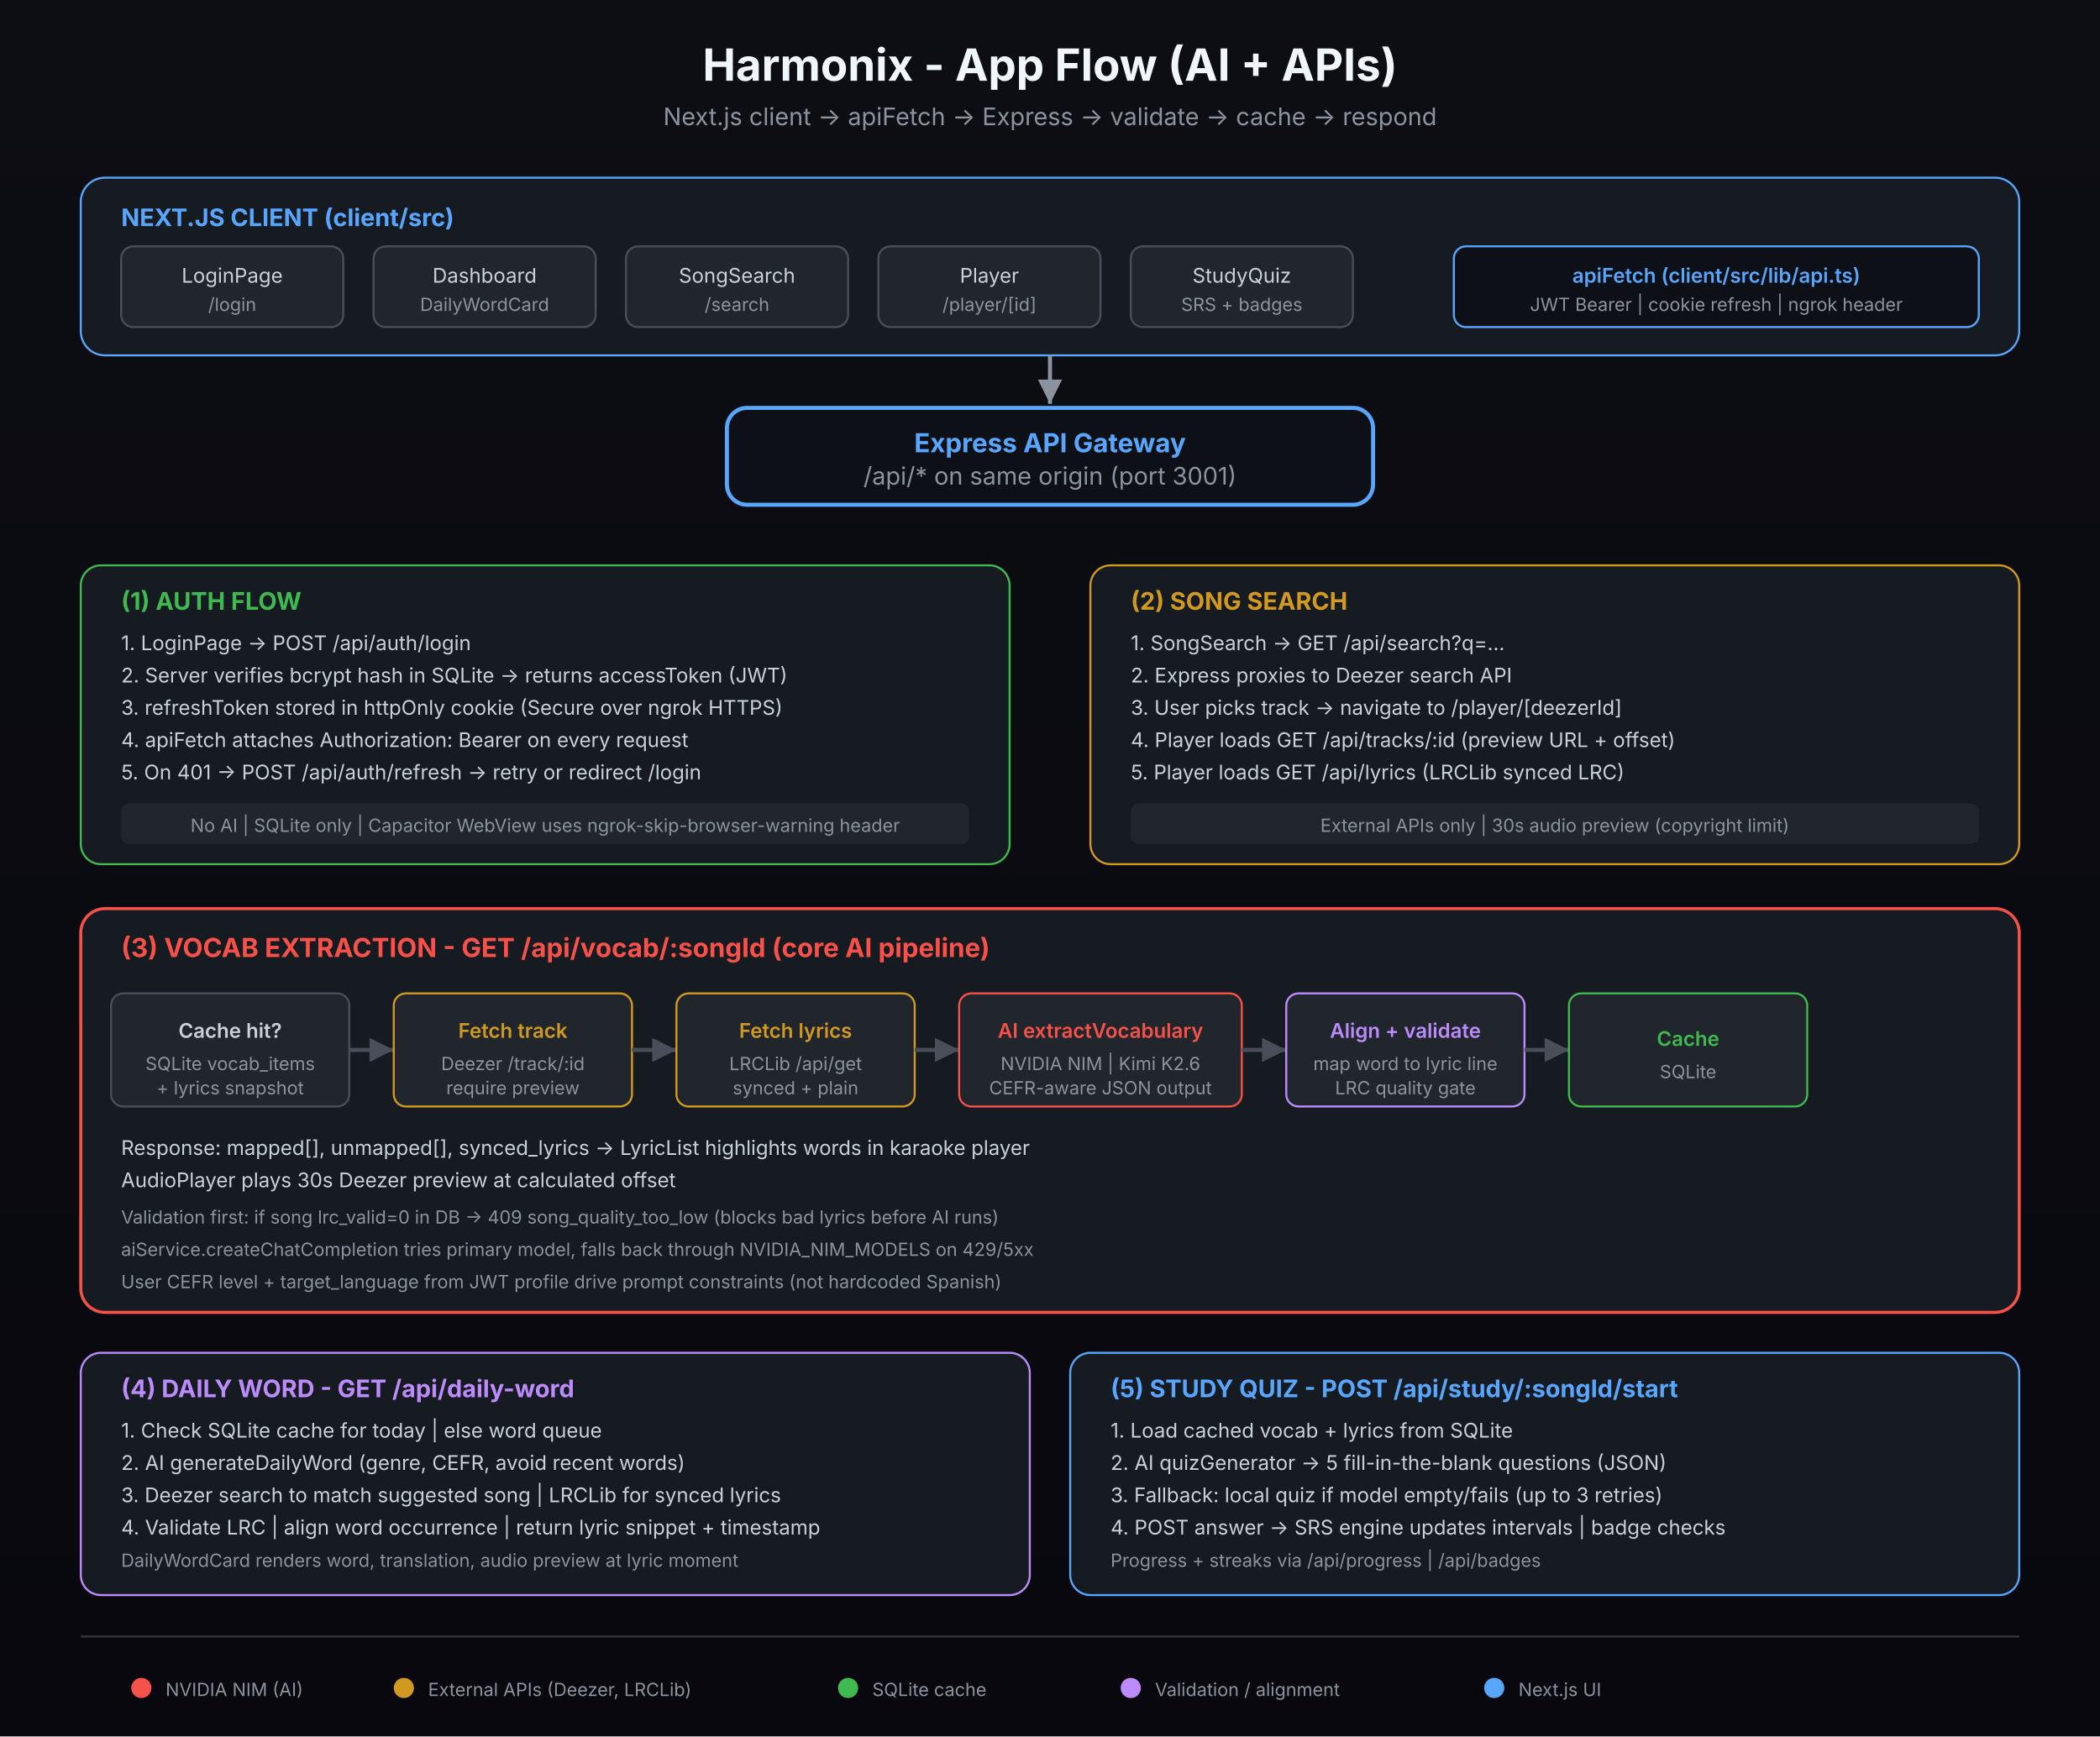
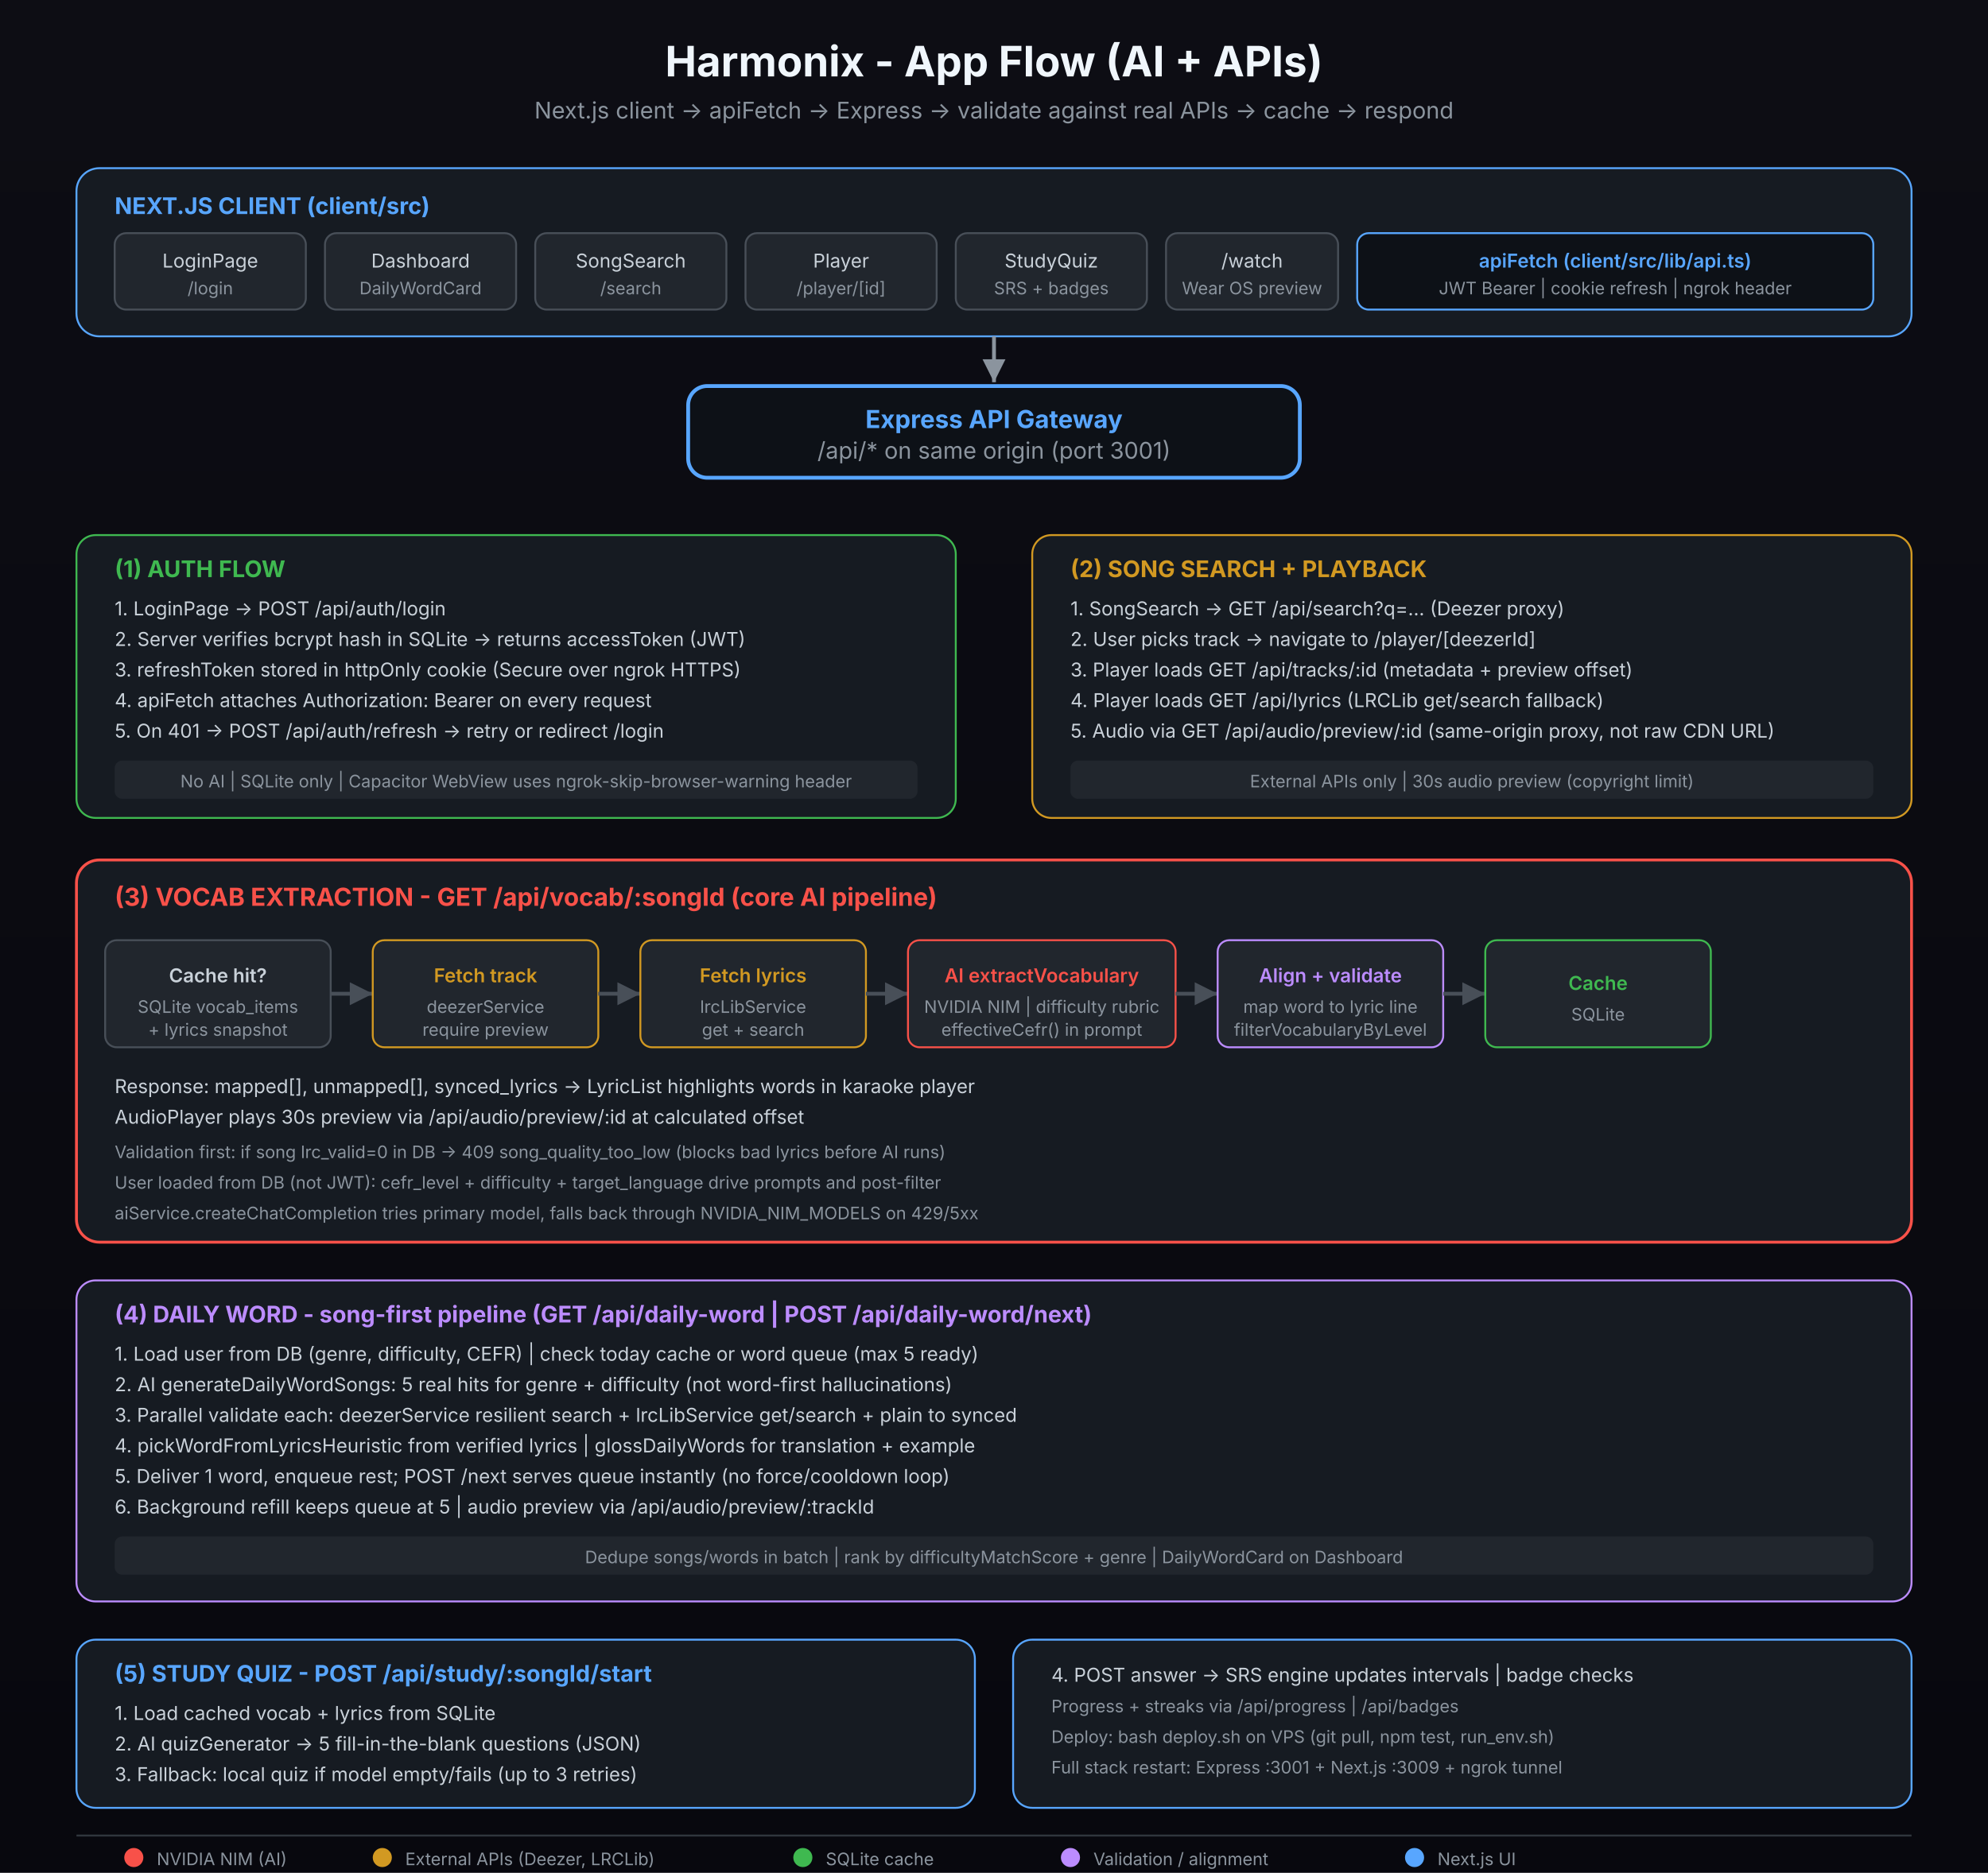
- <svg xmlns="http://www.w3.org/2000/svg" viewBox="0 0 1040 860">
+ <svg xmlns="http://www.w3.org/2000/svg" viewBox="0 0 1040 980">
  <defs>
    <linearGradient id="bg2" x1="0" y1="0" x2="0" y2="1">
      <stop offset="0%" stop-color="#0d0d14" />
      <stop offset="100%" stop-color="#08080e" />
    </linearGradient>
    <marker id="arrow2" markerWidth="8" markerHeight="8" refX="6" refY="3" orient="auto">
      <path d="M0,0 L6,3 L0,6 Z" fill="#8b949e" />
    </marker>
    <marker id="arrowFlow" markerWidth="8" markerHeight="8" refX="6" refY="3" orient="auto">
      <path d="M0,0 L6,3 L0,6 Z" fill="#484f58" />
    </marker>
    <style type="text/css">
      text { font-family: system-ui, -apple-system, 'Segoe UI', sans-serif; }
      .title { fill: #f0f6fc; font-size: 22px; font-weight: 700; }
      .subtitle { fill: #8b949e; font-size: 12px; }
      .body { fill: #c9d1d9; font-size: 10px; }
      .small { fill: #8b949e; font-size: 9px; }
    </style>
  </defs>
-   <rect width="1040" height="860" fill="url(#bg2)" />
+   <rect width="1040" height="980" fill="url(#bg2)" />
  <text class="title" x="520" y="40" text-anchor="middle">Harmonix - App Flow (AI + APIs)</text>
-   <text class="subtitle" x="520" y="62" text-anchor="middle">Next.js client -&gt; apiFetch -&gt; Express -&gt; validate -&gt; cache -&gt; respond</text>
+   <text class="subtitle" x="520" y="62" text-anchor="middle">Next.js client -&gt; apiFetch -&gt; Express -&gt; validate against real APIs -&gt; cache -&gt; respond</text>
  <rect x="40" y="88" width="960" height="88" rx="12" fill="#161b22" stroke="#58a6ff" />
  <text x="60" y="112" fill="#58a6ff" font-size="12" font-weight="700">NEXT.JS CLIENT (client/src)</text>
-   <rect x="60" y="122" width="110" height="40" rx="6" fill="#21262d" stroke="#484f58" />
-   <text class="body" x="115" y="140" text-anchor="middle">LoginPage</text>
-   <text class="small" x="115" y="154" text-anchor="middle">/login</text>
-   <rect x="185" y="122" width="110" height="40" rx="6" fill="#21262d" stroke="#484f58" />
-   <text class="body" x="240" y="140" text-anchor="middle">Dashboard</text>
-   <text class="small" x="240" y="154" text-anchor="middle">DailyWordCard</text>
-   <rect x="310" y="122" width="110" height="40" rx="6" fill="#21262d" stroke="#484f58" />
-   <text class="body" x="365" y="140" text-anchor="middle">SongSearch</text>
-   <text class="small" x="365" y="154" text-anchor="middle">/search</text>
-   <rect x="435" y="122" width="110" height="40" rx="6" fill="#21262d" stroke="#484f58" />
-   <text class="body" x="490" y="140" text-anchor="middle">Player</text>
-   <text class="small" x="490" y="154" text-anchor="middle">/player/[id]</text>
-   <rect x="560" y="122" width="110" height="40" rx="6" fill="#21262d" stroke="#484f58" />
-   <text class="body" x="615" y="140" text-anchor="middle">StudyQuiz</text>
-   <text class="small" x="615" y="154" text-anchor="middle">SRS + badges</text>
-   <rect x="720" y="122" width="260" height="40" rx="6" fill="#0d1117" stroke="#58a6ff" />
-   <text x="850" y="140" fill="#58a6ff" font-size="10" text-anchor="middle" font-weight="600">apiFetch (client/src/lib/api.ts)</text>
-   <text class="small" x="850" y="154" text-anchor="middle">JWT Bearer | cookie refresh | ngrok header</text>
+   <rect x="60" y="122" width="100" height="40" rx="6" fill="#21262d" stroke="#484f58" />
+   <text class="body" x="110" y="140" text-anchor="middle">LoginPage</text>
+   <text class="small" x="110" y="154" text-anchor="middle">/login</text>
+   <rect x="170" y="122" width="100" height="40" rx="6" fill="#21262d" stroke="#484f58" />
+   <text class="body" x="220" y="140" text-anchor="middle">Dashboard</text>
+   <text class="small" x="220" y="154" text-anchor="middle">DailyWordCard</text>
+   <rect x="280" y="122" width="100" height="40" rx="6" fill="#21262d" stroke="#484f58" />
+   <text class="body" x="330" y="140" text-anchor="middle">SongSearch</text>
+   <text class="small" x="330" y="154" text-anchor="middle">/search</text>
+   <rect x="390" y="122" width="100" height="40" rx="6" fill="#21262d" stroke="#484f58" />
+   <text class="body" x="440" y="140" text-anchor="middle">Player</text>
+   <text class="small" x="440" y="154" text-anchor="middle">/player/[id]</text>
+   <rect x="500" y="122" width="100" height="40" rx="6" fill="#21262d" stroke="#484f58" />
+   <text class="body" x="550" y="140" text-anchor="middle">StudyQuiz</text>
+   <text class="small" x="550" y="154" text-anchor="middle">SRS + badges</text>
+   <rect x="610" y="122" width="90" height="40" rx="6" fill="#21262d" stroke="#484f58" />
+   <text class="body" x="655" y="140" text-anchor="middle">/watch</text>
+   <text class="small" x="655" y="154" text-anchor="middle">Wear OS preview</text>
+   <rect x="710" y="122" width="270" height="40" rx="6" fill="#0d1117" stroke="#58a6ff" />
+   <text x="845" y="140" fill="#58a6ff" font-size="10" text-anchor="middle" font-weight="600">apiFetch (client/src/lib/api.ts)</text>
+   <text class="small" x="845" y="154" text-anchor="middle">JWT Bearer | cookie refresh | ngrok header</text>
  <line x1="520" y1="176" x2="520" y2="200" stroke="#8b949e" stroke-width="2" marker-end="url(#arrow2)" />
  <rect x="360" y="202" width="320" height="48" rx="10" fill="#0d1117" stroke="#58a6ff" stroke-width="2" />
  <text x="520" y="224" fill="#58a6ff" font-size="13" font-weight="700" text-anchor="middle">Express API Gateway</text>
  <text class="subtitle" x="520" y="240" text-anchor="middle">/api/* on same origin (port 3001)</text>
  <rect x="40" y="280" width="460" height="148" rx="10" fill="#161b22" stroke="#3fb950" />
  <text x="60" y="302" fill="#3fb950" font-size="12" font-weight="700">(1) AUTH FLOW</text>
  <text class="body" x="60" y="322">1. LoginPage -&gt; POST /api/auth/login</text>
  <text class="body" x="60" y="338">2. Server verifies bcrypt hash in SQLite -&gt; returns accessToken (JWT)</text>
  <text class="body" x="60" y="354">3. refreshToken stored in httpOnly cookie (Secure over ngrok HTTPS)</text>
  <text class="body" x="60" y="370">4. apiFetch attaches Authorization: Bearer on every request</text>
  <text class="body" x="60" y="386">5. On 401 -&gt; POST /api/auth/refresh -&gt; retry or redirect /login</text>
  <rect x="60" y="398" width="420" height="20" rx="4" fill="#21262d" />
  <text class="small" x="270" y="412" text-anchor="middle">No AI | SQLite only | Capacitor WebView uses ngrok-skip-browser-warning header</text>
  <rect x="540" y="280" width="460" height="148" rx="10" fill="#161b22" stroke="#d29922" />
-   <text x="560" y="302" fill="#d29922" font-size="12" font-weight="700">(2) SONG SEARCH</text>
-   <text class="body" x="560" y="322">1. SongSearch -&gt; GET /api/search?q=...</text>
-   <text class="body" x="560" y="338">2. Express proxies to Deezer search API</text>
-   <text class="body" x="560" y="354">3. User picks track -&gt; navigate to /player/[deezerId]</text>
-   <text class="body" x="560" y="370">4. Player loads GET /api/tracks/:id (preview URL + offset)</text>
-   <text class="body" x="560" y="386">5. Player loads GET /api/lyrics (LRCLib synced LRC)</text>
+   <text x="560" y="302" fill="#d29922" font-size="12" font-weight="700">(2) SONG SEARCH + PLAYBACK</text>
+   <text class="body" x="560" y="322">1. SongSearch -&gt; GET /api/search?q=... (Deezer proxy)</text>
+   <text class="body" x="560" y="338">2. User picks track -&gt; navigate to /player/[deezerId]</text>
+   <text class="body" x="560" y="354">3. Player loads GET /api/tracks/:id (metadata + preview offset)</text>
+   <text class="body" x="560" y="370">4. Player loads GET /api/lyrics (LRCLib get/search fallback)</text>
+   <text class="body" x="560" y="386">5. Audio via GET /api/audio/preview/:id (same-origin proxy, not raw CDN URL)</text>
  <rect x="560" y="398" width="420" height="20" rx="4" fill="#21262d" />
  <text class="small" x="770" y="412" text-anchor="middle">External APIs only | 30s audio preview (copyright limit)</text>
  <rect x="40" y="450" width="960" height="200" rx="12" fill="#161b22" stroke="#f85149" stroke-width="1.5" />
  <text x="60" y="474" fill="#f85149" font-size="13" font-weight="700">(3) VOCAB EXTRACTION - GET /api/vocab/:songId (core AI pipeline)</text>
  <rect x="55" y="492" width="118" height="56" rx="6" fill="#21262d" stroke="#484f58" />
  <text class="body" x="114" y="514" text-anchor="middle" font-weight="600">Cache hit?</text>
  <text class="small" x="114" y="530" text-anchor="middle">SQLite vocab_items</text>
  <text class="small" x="114" y="542" text-anchor="middle">+ lyrics snapshot</text>
  <line x1="173" y1="520" x2="195" y2="520" stroke="#484f58" stroke-width="2" marker-end="url(#arrowFlow)" />
  <rect x="195" y="492" width="118" height="56" rx="6" fill="#21262d" stroke="#d29922" />
  <text x="254" y="514" fill="#d29922" font-size="10" text-anchor="middle" font-weight="600">Fetch track</text>
-   <text class="small" x="254" y="530" text-anchor="middle">Deezer /track/:id</text>
+   <text class="small" x="254" y="530" text-anchor="middle">deezerService</text>
  <text class="small" x="254" y="542" text-anchor="middle">require preview</text>
  <line x1="313" y1="520" x2="335" y2="520" stroke="#484f58" stroke-width="2" marker-end="url(#arrowFlow)" />
  <rect x="335" y="492" width="118" height="56" rx="6" fill="#21262d" stroke="#d29922" />
  <text x="394" y="514" fill="#d29922" font-size="10" text-anchor="middle" font-weight="600">Fetch lyrics</text>
-   <text class="small" x="394" y="530" text-anchor="middle">LRCLib /api/get</text>
-   <text class="small" x="394" y="542" text-anchor="middle">synced + plain</text>
+   <text class="small" x="394" y="530" text-anchor="middle">lrcLibService</text>
+   <text class="small" x="394" y="542" text-anchor="middle">get + search</text>
  <line x1="453" y1="520" x2="475" y2="520" stroke="#484f58" stroke-width="2" marker-end="url(#arrowFlow)" />
  <rect x="475" y="492" width="140" height="56" rx="6" fill="#21262d" stroke="#f85149" />
  <text x="545" y="514" fill="#f85149" font-size="10" text-anchor="middle" font-weight="600">AI extractVocabulary</text>
-   <text class="small" x="545" y="530" text-anchor="middle">NVIDIA NIM | Kimi K2.6</text>
-   <text class="small" x="545" y="542" text-anchor="middle">CEFR-aware JSON output</text>
+   <text class="small" x="545" y="530" text-anchor="middle">NVIDIA NIM | difficulty rubric</text>
+   <text class="small" x="545" y="542" text-anchor="middle">effectiveCefr() in prompt</text>
  <line x1="615" y1="520" x2="637" y2="520" stroke="#484f58" stroke-width="2" marker-end="url(#arrowFlow)" />
  <rect x="637" y="492" width="118" height="56" rx="6" fill="#21262d" stroke="#bc8cff" />
  <text x="696" y="514" fill="#bc8cff" font-size="10" text-anchor="middle" font-weight="600">Align + validate</text>
  <text class="small" x="696" y="530" text-anchor="middle">map word to lyric line</text>
-   <text class="small" x="696" y="542" text-anchor="middle">LRC quality gate</text>
+   <text class="small" x="696" y="542" text-anchor="middle">filterVocabularyByLevel</text>
  <line x1="755" y1="520" x2="777" y2="520" stroke="#484f58" stroke-width="2" marker-end="url(#arrowFlow)" />
  <rect x="777" y="492" width="118" height="56" rx="6" fill="#21262d" stroke="#3fb950" />
  <text x="836" y="518" fill="#3fb950" font-size="10" text-anchor="middle" font-weight="600">Cache</text>
  <text class="small" x="836" y="534" text-anchor="middle">SQLite</text>
  <text class="body" x="60" y="572">Response: mapped[], unmapped[], synced_lyrics -&gt; LyricList highlights words in karaoke player</text>
-   <text class="body" x="60" y="588">AudioPlayer plays 30s Deezer preview at calculated offset</text>
+   <text class="body" x="60" y="588">AudioPlayer plays 30s preview via /api/audio/preview/:id at calculated offset</text>
  <text class="small" x="60" y="606">Validation first: if song lrc_valid=0 in DB -&gt; 409 song_quality_too_low (blocks bad lyrics before AI runs)</text>
-   <text class="small" x="60" y="622">aiService.createChatCompletion tries primary model, falls back through NVIDIA_NIM_MODELS on 429/5xx</text>
-   <text class="small" x="60" y="638">User CEFR level + target_language from JWT profile drive prompt constraints (not hardcoded Spanish)</text>
-   <rect x="40" y="670" width="470" height="120" rx="10" fill="#161b22" stroke="#bc8cff" />
-   <text x="60" y="692" fill="#bc8cff" font-size="12" font-weight="700">(4) DAILY WORD - GET /api/daily-word</text>
-   <text class="body" x="60" y="712">1. Check SQLite cache for today | else word queue</text>
-   <text class="body" x="60" y="728">2. AI generateDailyWord (genre, CEFR, avoid recent words)</text>
-   <text class="body" x="60" y="744">3. Deezer search to match suggested song | LRCLib for synced lyrics</text>
-   <text class="body" x="60" y="760">4. Validate LRC | align word occurrence | return lyric snippet + timestamp</text>
-   <text class="small" x="60" y="776">DailyWordCard renders word, translation, audio preview at lyric moment</text>
-   <rect x="530" y="670" width="470" height="120" rx="10" fill="#161b22" stroke="#58a6ff" />
-   <text x="550" y="692" fill="#58a6ff" font-size="12" font-weight="700">(5) STUDY QUIZ - POST /api/study/:songId/start</text>
-   <text class="body" x="550" y="712">1. Load cached vocab + lyrics from SQLite</text>
-   <text class="body" x="550" y="728">2. AI quizGenerator -&gt; 5 fill-in-the-blank questions (JSON)</text>
-   <text class="body" x="550" y="744">3. Fallback: local quiz if model empty/fails (up to 3 retries)</text>
-   <text class="body" x="550" y="760">4. POST answer -&gt; SRS engine updates intervals | badge checks</text>
-   <text class="small" x="550" y="776">Progress + streaks via /api/progress | /api/badges</text>
-   <rect x="40" y="810" width="960" height="1" fill="#30363d" />
-   <circle cx="70" cy="836" r="5" fill="#f85149" />
-   <text class="small" x="82" y="840">NVIDIA NIM (AI)</text>
-   <circle cx="200" cy="836" r="5" fill="#d29922" />
-   <text class="small" x="212" y="840">External APIs (Deezer, LRCLib)</text>
-   <circle cx="420" cy="836" r="5" fill="#3fb950" />
-   <text class="small" x="432" y="840">SQLite cache</text>
-   <circle cx="560" cy="836" r="5" fill="#bc8cff" />
-   <text class="small" x="572" y="840">Validation / alignment</text>
-   <circle cx="740" cy="836" r="5" fill="#58a6ff" />
-   <text class="small" x="752" y="840">Next.js UI</text>
+   <text class="small" x="60" y="622">User loaded from DB (not JWT): cefr_level + difficulty + target_language drive prompts and post-filter</text>
+   <text class="small" x="60" y="638">aiService.createChatCompletion tries primary model, falls back through NVIDIA_NIM_MODELS on 429/5xx</text>
+   <rect x="40" y="670" width="960" height="168" rx="10" fill="#161b22" stroke="#bc8cff" />
+   <text x="60" y="692" fill="#bc8cff" font-size="12" font-weight="700">(4) DAILY WORD - song-first pipeline (GET /api/daily-word | POST /api/daily-word/next)</text>
+   <text class="body" x="60" y="712">1. Load user from DB (genre, difficulty, CEFR) | check today cache or word queue (max 5 ready)</text>
+   <text class="body" x="60" y="728">2. AI generateDailyWordSongs: 5 real hits for genre + difficulty (not word-first hallucinations)</text>
+   <text class="body" x="60" y="744">3. Parallel validate each: deezerService resilient search + lrcLibService get/search + plain to synced</text>
+   <text class="body" x="60" y="760">4. pickWordFromLyricsHeuristic from verified lyrics | glossDailyWords for translation + example</text>
+   <text class="body" x="60" y="776">5. Deliver 1 word, enqueue rest; POST /next serves queue instantly (no force/cooldown loop)</text>
+   <text class="body" x="60" y="792">6. Background refill keeps queue at 5 | audio preview via /api/audio/preview/:trackId</text>
+   <rect x="60" y="804" width="920" height="20" rx="4" fill="#21262d" />
+   <text class="small" x="520" y="818" text-anchor="middle">Dedupe songs/words in batch | rank by difficultyMatchScore + genre | DailyWordCard on Dashboard</text>
+   <rect x="40" y="858" width="470" height="88" rx="10" fill="#161b22" stroke="#58a6ff" />
+   <text x="60" y="880" fill="#58a6ff" font-size="12" font-weight="700">(5) STUDY QUIZ - POST /api/study/:songId/start</text>
+   <text class="body" x="60" y="900">1. Load cached vocab + lyrics from SQLite</text>
+   <text class="body" x="60" y="916">2. AI quizGenerator -&gt; 5 fill-in-the-blank questions (JSON)</text>
+   <text class="body" x="60" y="932">3. Fallback: local quiz if model empty/fails (up to 3 retries)</text>
+   <rect x="530" y="858" width="470" height="88" rx="10" fill="#161b22" stroke="#58a6ff" />
+   <text class="body" x="550" y="880">4. POST answer -&gt; SRS engine updates intervals | badge checks</text>
+   <text class="small" x="550" y="896">Progress + streaks via /api/progress | /api/badges</text>
+   <text class="small" x="550" y="912">Deploy: bash deploy.sh on VPS (git pull, npm test, run_env.sh)</text>
+   <text class="small" x="550" y="928">Full stack restart: Express :3001 + Next.js :3009 + ngrok tunnel</text>
+   <rect x="40" y="960" width="960" height="1" fill="#30363d" />
+   <circle cx="70" cy="972" r="5" fill="#f85149" />
+   <text class="small" x="82" y="976">NVIDIA NIM (AI)</text>
+   <circle cx="200" cy="972" r="5" fill="#d29922" />
+   <text class="small" x="212" y="976">External APIs (Deezer, LRCLib)</text>
+   <circle cx="420" cy="972" r="5" fill="#3fb950" />
+   <text class="small" x="432" y="976">SQLite cache</text>
+   <circle cx="560" cy="972" r="5" fill="#bc8cff" />
+   <text class="small" x="572" y="976">Validation / alignment</text>
+   <circle cx="740" cy="972" r="5" fill="#58a6ff" />
+   <text class="small" x="752" y="976">Next.js UI</text>
</svg>
